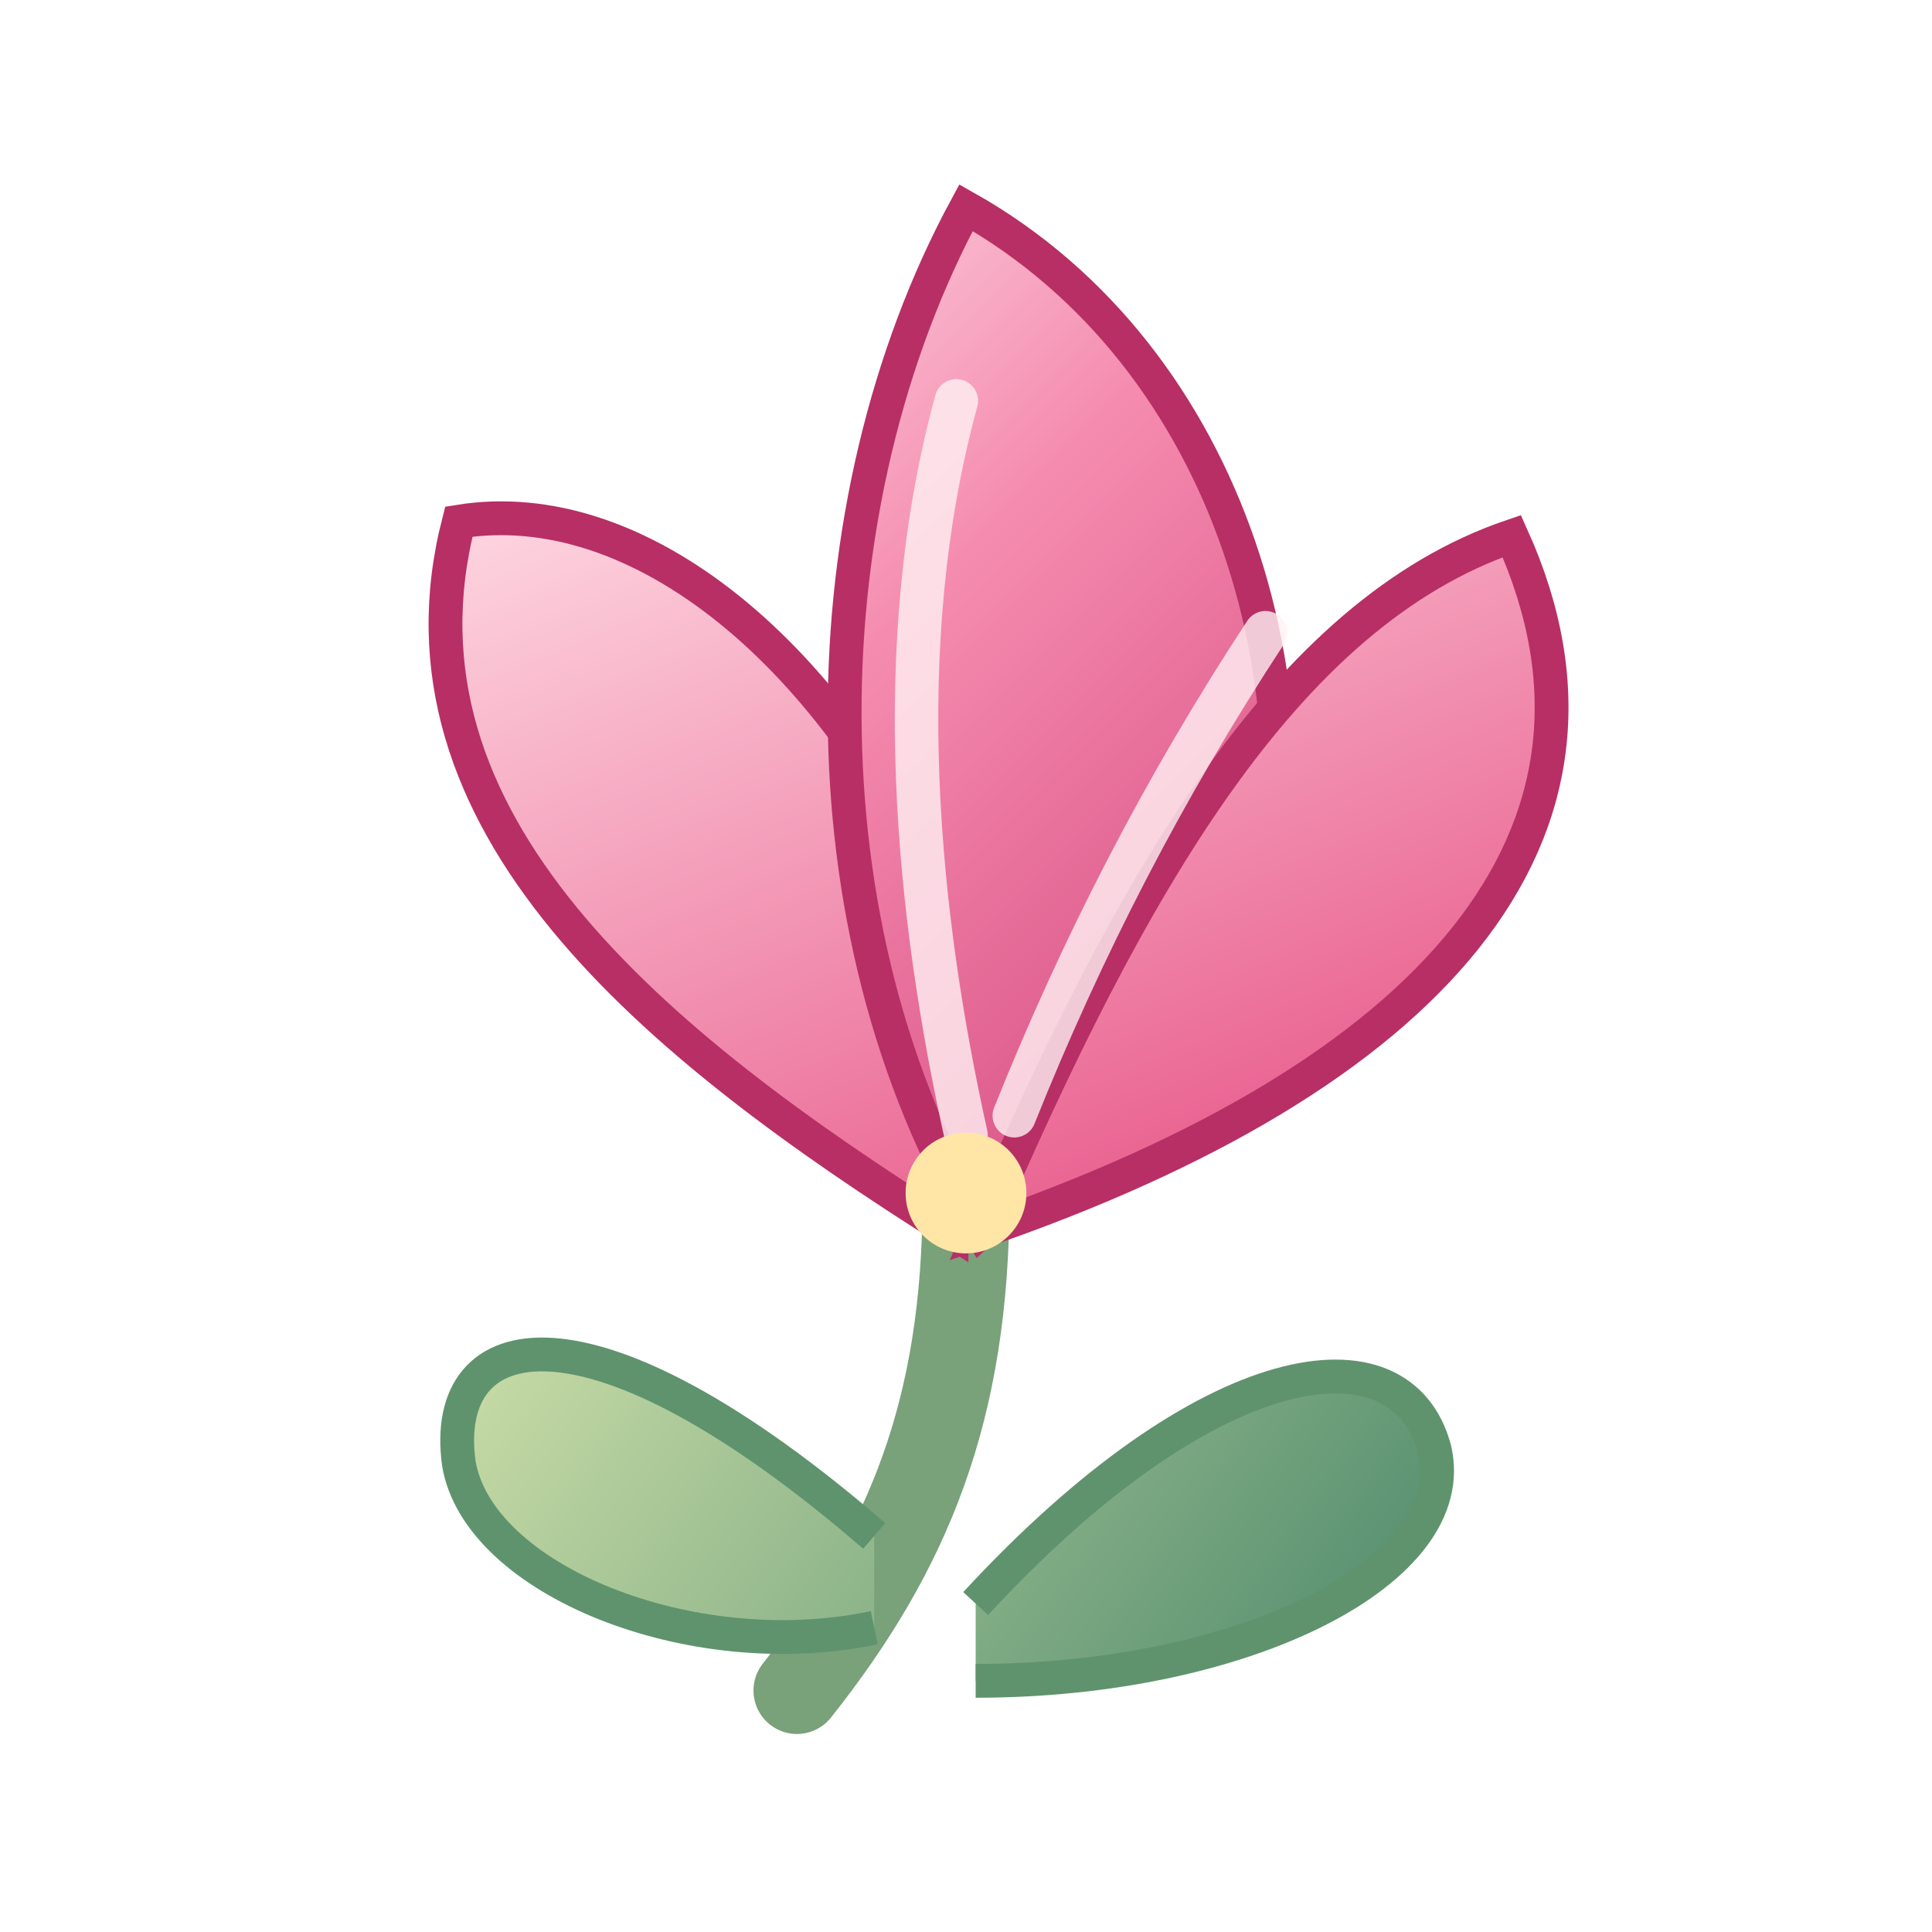
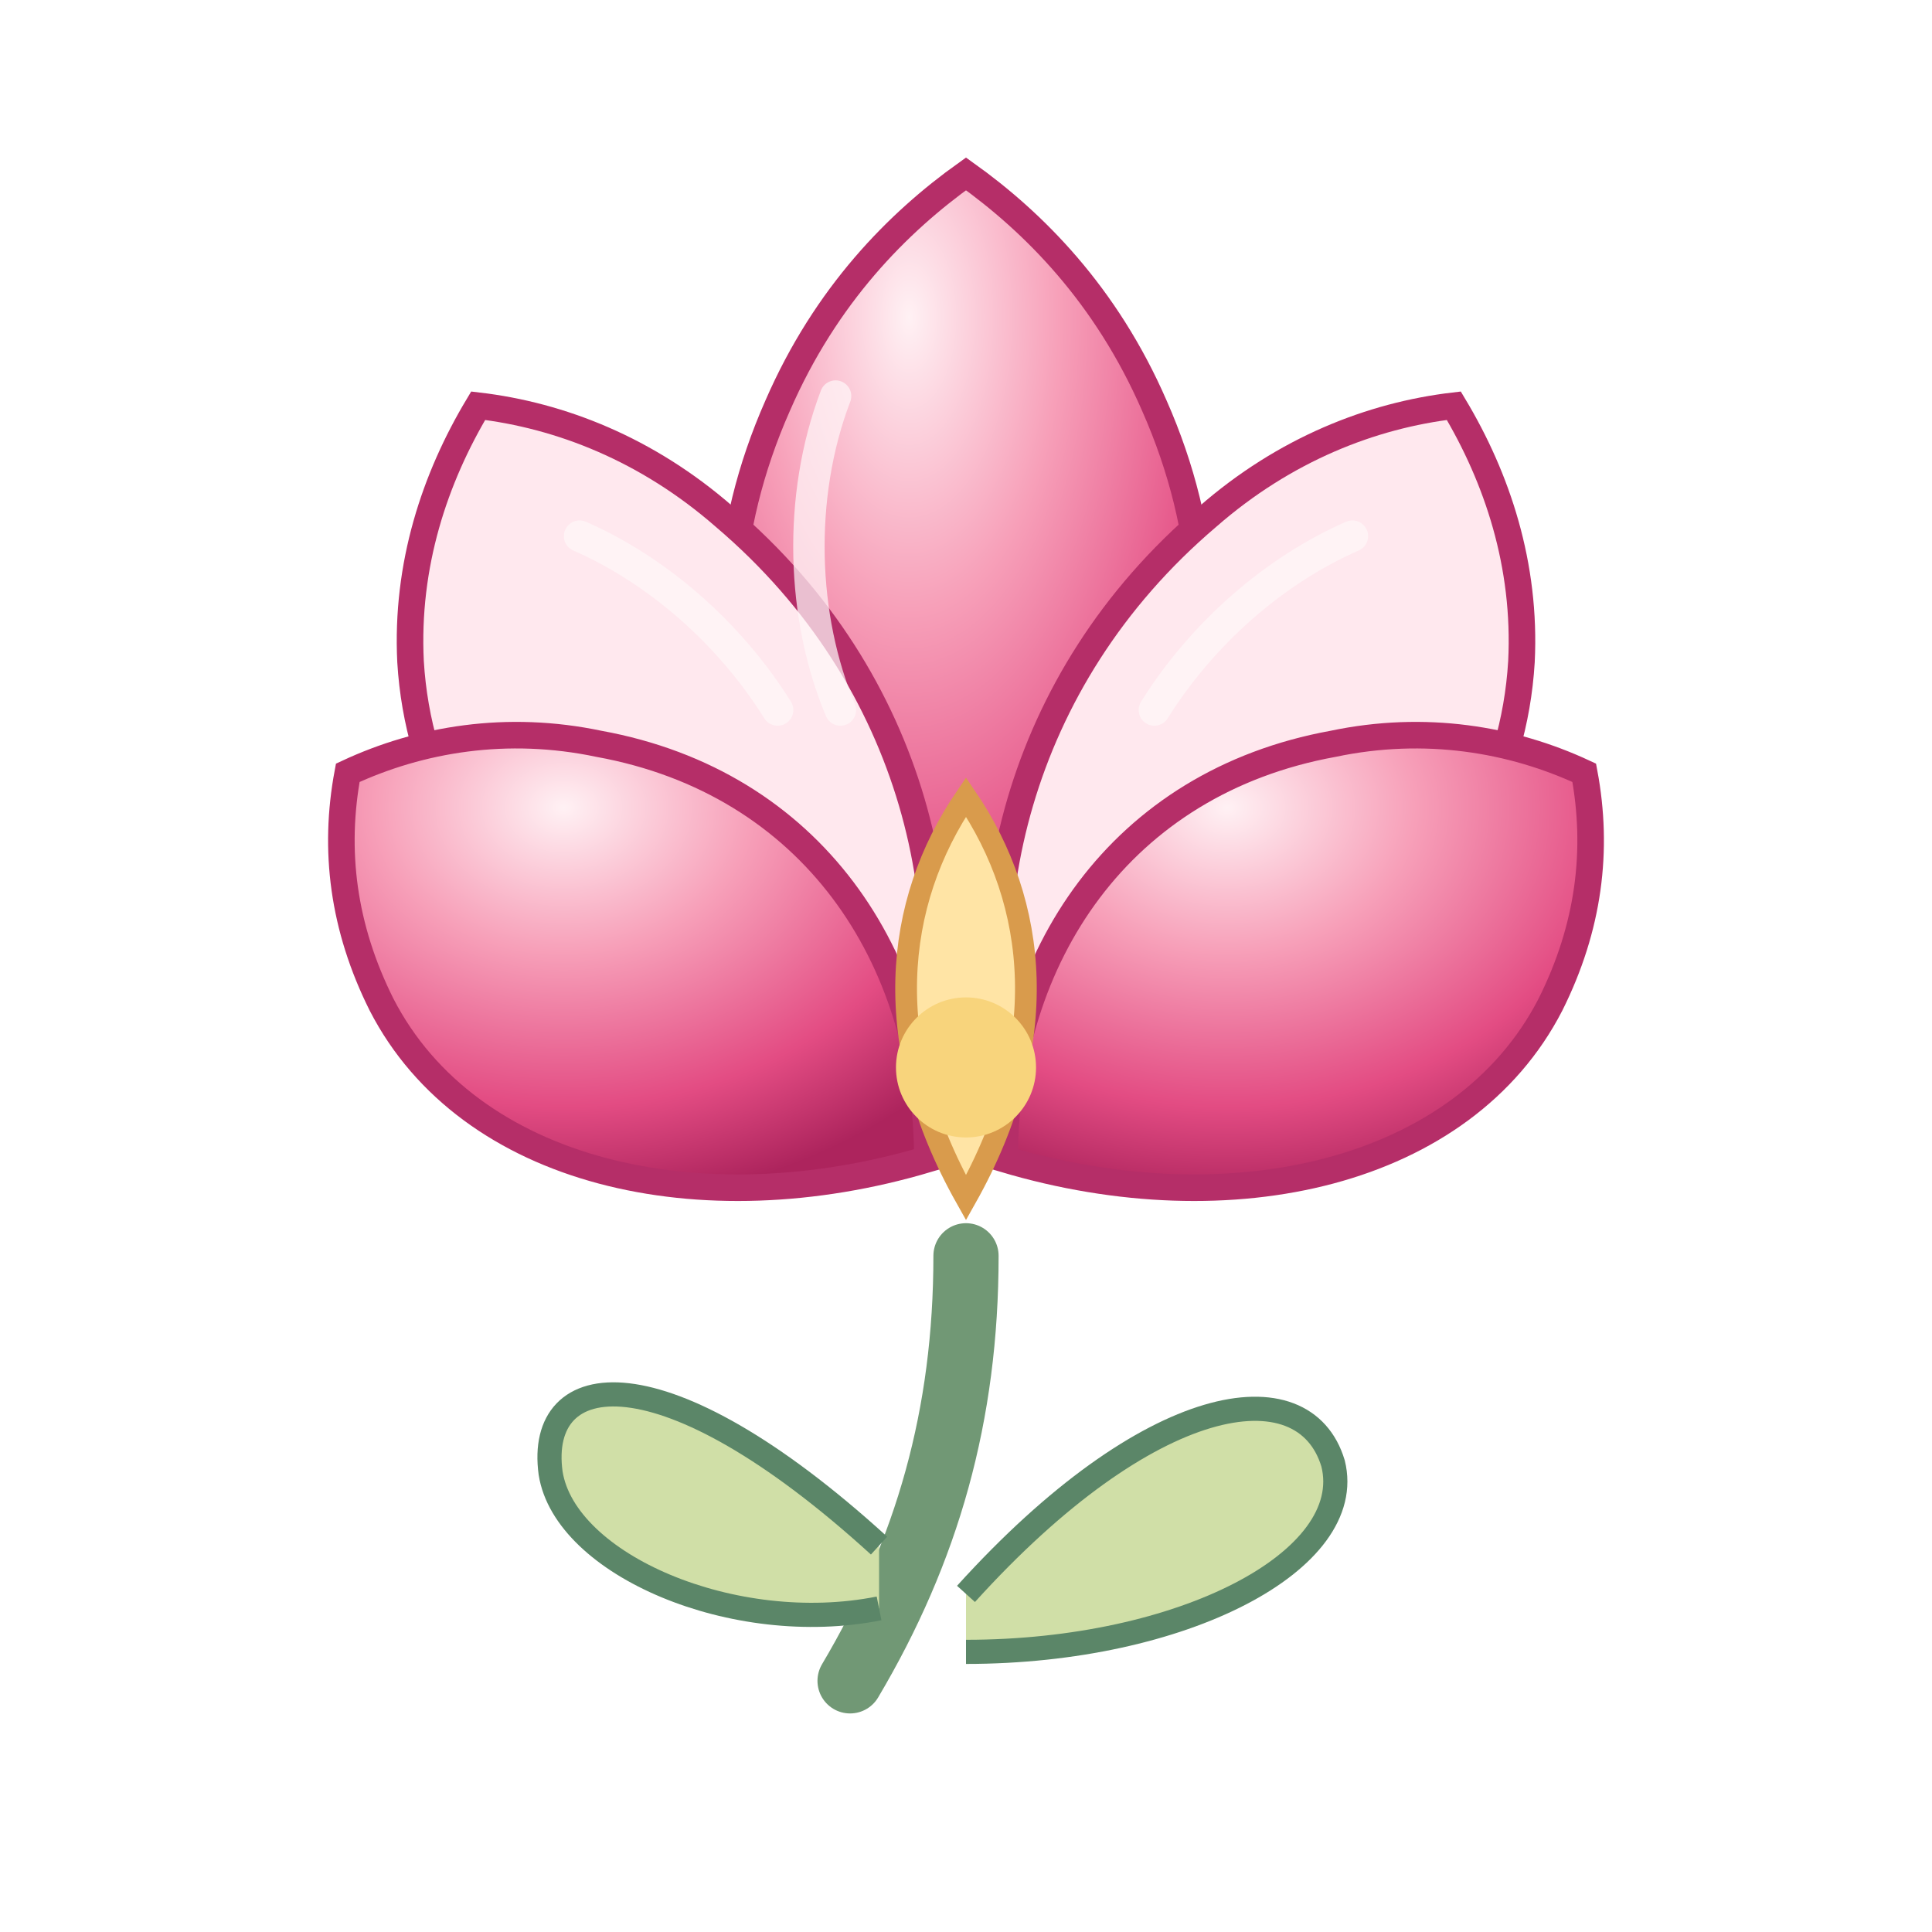
<svg xmlns="http://www.w3.org/2000/svg" viewBox="0 0 40 40" fill="none">
  <defs>
-     <linearGradient id="petal" x1="9" y1="5" x2="31" y2="27" gradientUnits="userSpaceOnUse">
-       <stop stop-color="#FFF3F5" />
-       <stop offset=".4" stop-color="#F58BAF" />
-       <stop offset="1" stop-color="#C72D69" />
+     <radialGradient id="pink" cx="38%" cy="16%" r="88%">
+       <stop stop-color="#FFF1F4" />
+       <stop offset=".36" stop-color="#F7A0B9" />
+       <stop offset=".75" stop-color="#E34C83" />
+       <stop offset="1" stop-color="#AD245D" />
+     </radialGradient>
+     <linearGradient id="pink2" x1="13" y1="7" x2="25" y2="27">
+       <stop stop-color="#FFE8EE" />
+       <stop offset=".55" stop-color="#F28BAA" />
+       <stop offset="1" stop-color="#C83770" />
    </linearGradient>
-     <linearGradient id="petal2" x1="13" y1="8" x2="21" y2="27" gradientUnits="userSpaceOnUse">
-       <stop stop-color="#FFDDE6" />
-       <stop offset="1" stop-color="#E85A8B" />
-     </linearGradient>
-     <linearGradient id="leaf" x1="11" y1="24" x2="29" y2="37" gradientUnits="userSpaceOnUse">
-       <stop stop-color="#D0E1AA" />
-       <stop offset="1" stop-color="#4A876A" />
+     <linearGradient id="leaf" x1="11" y1="25" x2="29" y2="36">
+       <stop stop-color="#D0DFA7" />
+       <stop offset="1" stop-color="#4E8266" />
    </linearGradient>
  </defs>
-   <path d="M20 24.8c0 4.4-1.2 7.3-3.5 10.2" stroke="#79A17A" stroke-width="1.8" stroke-linecap="round" />
-   <path d="M18.1 31.8c-5.9-5.1-9-4.4-8.6-1.5.4 2.4 4.8 4.2 8.6 3.4" fill="url(#leaf)" stroke="#5F936D" stroke-width=".7" />
-   <path d="M20.2 33.2c4.8-5.2 8.8-5.8 9.5-3.2.6 2.5-3.9 4.8-9.5 4.8" fill="url(#leaf)" stroke="#5F936D" stroke-width=".7" />
-   <path d="M19.7 25.5C13.5 21.6 7.9 17 9.5 10.8c3.7-.6 7.8 2.7 10.2 8.2Z" fill="url(#petal2)" stroke="#B72F65" stroke-width=".7" />
-   <path d="M20.3 25.5c-3.8-6.3-3.6-15.1-.3-21.2 5.5 3.1 7.6 10.2 5.9 16.1Z" fill="url(#petal)" stroke="#B72F65" stroke-width=".7" />
-   <path d="M20.3 25.5c3.1-7.2 6.3-12.8 11-14.4 2.8 6.2-1.7 11.2-11 14.4Z" fill="url(#petal2)" stroke="#B72F65" stroke-width=".7" />
-   <path d="M19.8 8.3c-1.4 5.1-.8 10.7.2 15.2M26.2 13.1c-2.1 3.2-3.8 6.5-5.2 10" stroke="#FFF1F4" stroke-width=".9" stroke-linecap="round" opacity=".8" />
-   <circle cx="20" cy="24.7" r="1.25" fill="#FFE6A6" />
+   <path d="M20 26c0 3.3-.8 6.1-2.4 8.8" stroke="#719875" stroke-width="1.35" stroke-linecap="round" />
+   <path d="M18.2 32c-4.5-4.1-7.1-3.7-6.8-1.5.3 1.9 3.8 3.4 6.8 2.8" fill="url(#leaf)" stroke="#5B8668" stroke-width=".5" />
+   <path d="M20 33c3.8-4.2 7-4.7 7.6-2.7.5 2-3.1 3.9-7.6 3.9" fill="url(#leaf)" stroke="#5B8668" stroke-width=".5" />
+   <path d="M20 22.5C15.7 18.9 13.8 13.6 16.1 8.4c1-2.3 2.5-3.8 3.9-4.8 1.4 1 2.9 2.5 3.9 4.8 2.3 5.2.4 10.5-3.9 14.1Z" fill="url(#pink)" stroke="#B52E68" stroke-width=".55" />
+   <path d="M19 22.8C13.5 22.2 8.8 18.7 8.5 13.7c-.1-2 .5-3.8 1.4-5.3 1.7.2 3.5.9 5.1 2.3 4 3.4 5 8.3 4 12.1Z" fill="url(#pink2)" stroke="#B52E68" stroke-width=".55" />
+   <path d="M21 22.8c5.5-.6 10.2-4.1 10.5-9.1.1-2-.5-3.8-1.4-5.3-1.7.2-3.5.9-5.1 2.3-4 3.4-5 8.3-4 12.1Z" fill="url(#pink2)" stroke="#B52E68" stroke-width=".55" />
+   <path d="M19.2 24c-4.7 1.4-9.5.3-11.3-3.2-.8-1.6-1-3.2-.7-4.8 1.5-.7 3.3-1 5.2-.6 4.4.8 6.8 4.4 6.8 8.6Z" fill="url(#pink)" stroke="#B52E68" stroke-width=".55" />
+   <path d="M20.8 24c4.7 1.4 9.5.3 11.3-3.2.8-1.6 1-3.2.7-4.8-1.5-.7-3.3-1-5.2-.6-4.4.8-6.8 4.4-6.8 8.6Z" fill="url(#pink)" stroke="#B52E68" stroke-width=".55" />
+   <path d="M20 16.5c-1.5 2.2-1.8 5.1 0 8.3 1.8-3.2 1.5-6.1 0-8.3Z" fill="#FFE4A5" stroke="#D99B4C" stroke-width=".45" />
+   <circle cx="20" cy="22.1" r="1.45" fill="#F8D47C" />
+   <path d="M17.3 8.2c-.8 2.1-.7 4.6.1 6.5M12 11.1c1.6.7 3.1 2 4.1 3.6M28 11.1c-1.6.7-3.1 2-4.1 3.6" stroke="#FFF7F8" stroke-width=".65" stroke-linecap="round" opacity=".72" />
</svg>
